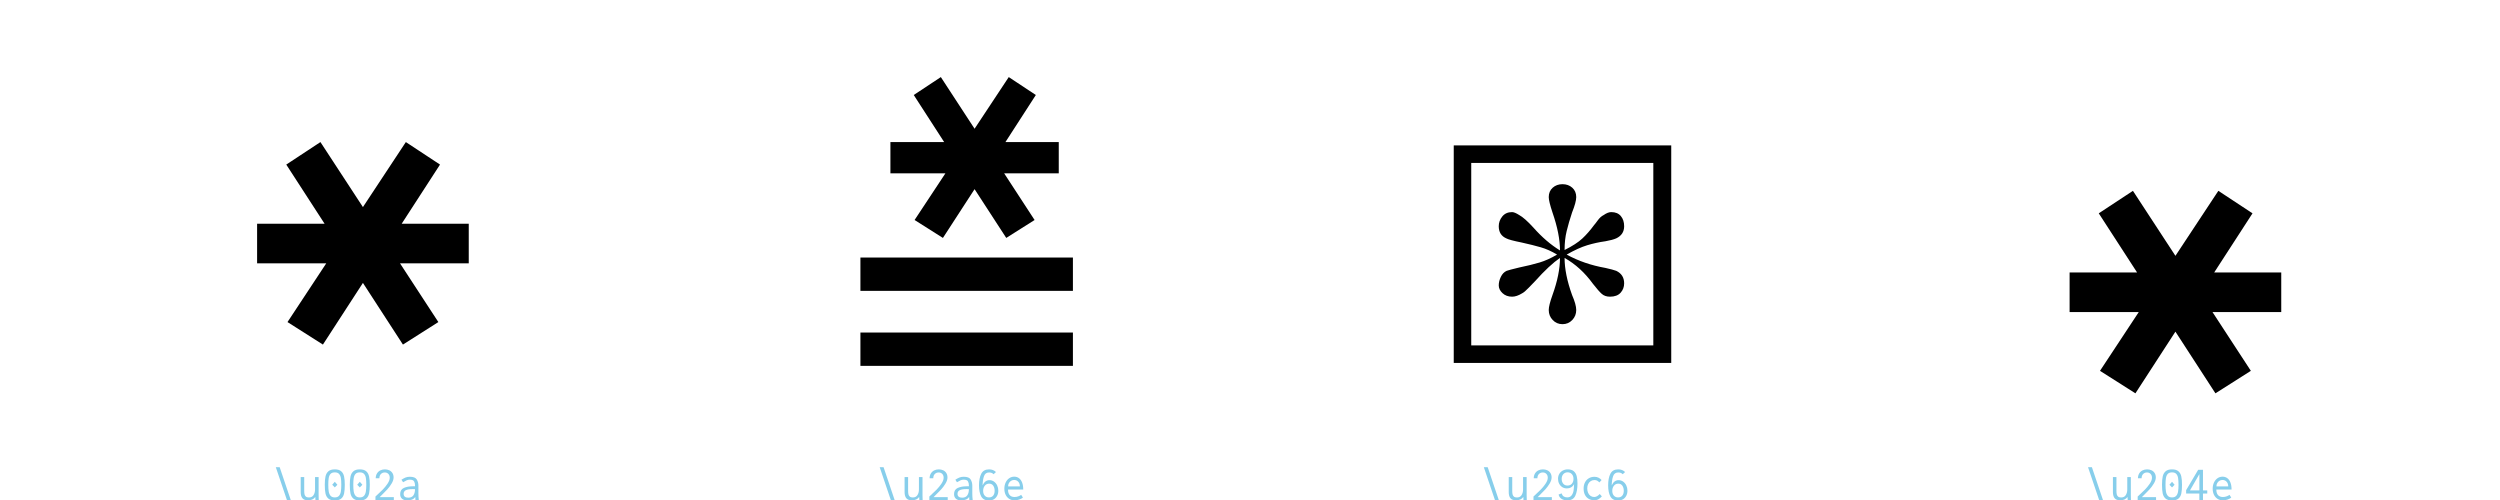
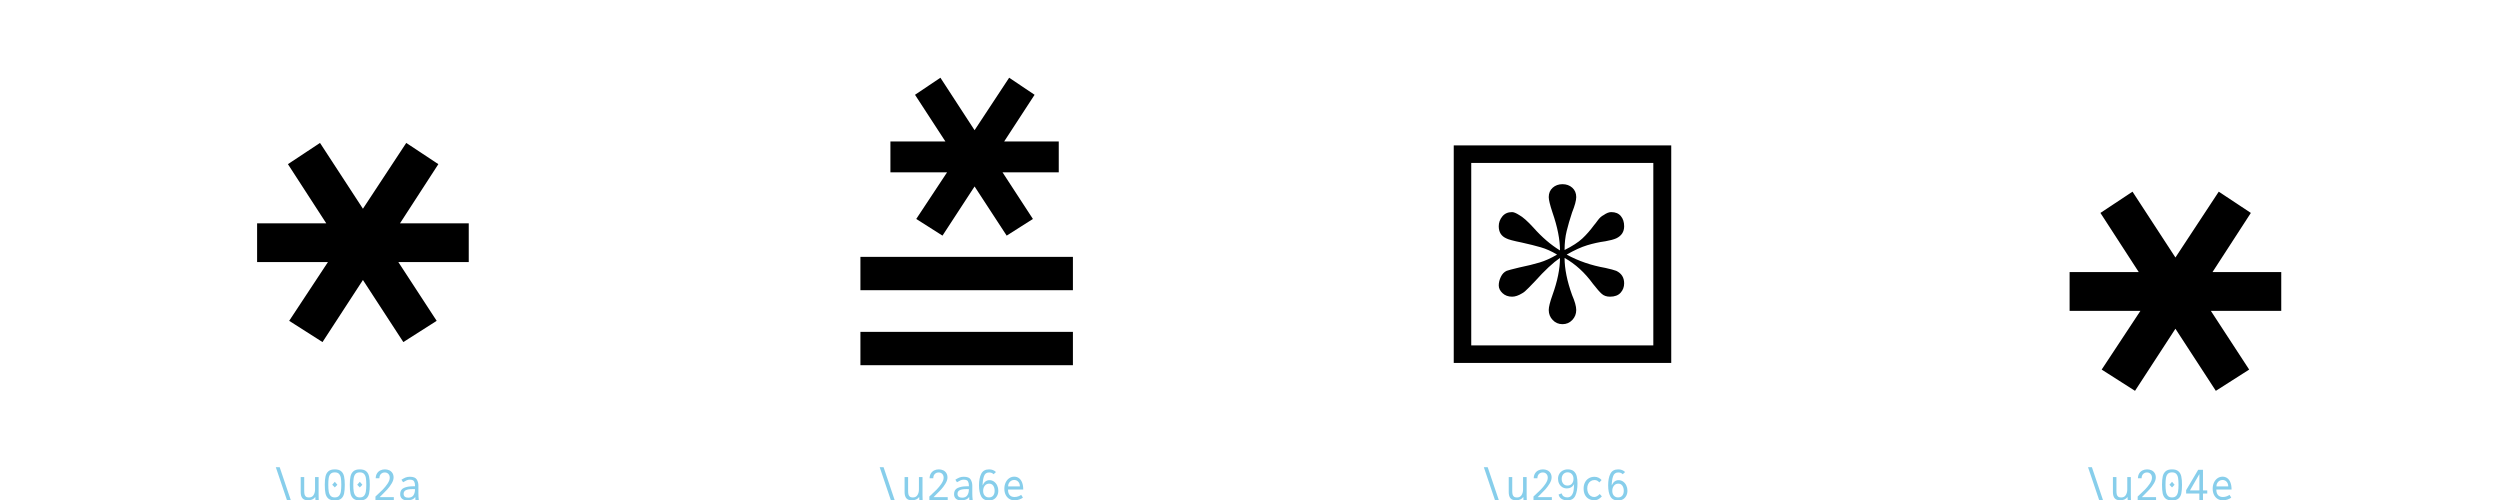
<svg xmlns="http://www.w3.org/2000/svg" xmlns:xlink="http://www.w3.org/1999/xlink" width="600pt" height="120pt" viewBox="0 0 600 120" version="1.1">
  <defs>
    <g>
-       <symbol overflow="visible" id="glyph3042870-0">
+       <symbol overflow="visible" id="glyph3327270-0">
        <path style="stroke:none;" d="M 3.602 17 L 3.602 -72.5 L 56.398 -72.5 L 56.398 17 Z M 8.801 11.801 L 51.199 11.801 L 51.199 -67.301 L 8.801 -67.301 Z M 16.301 -45 C 16.234 -50.066 17.602 -53.367 20.398 -54.898 C 23.199 -56.434 26.168 -57.199 29.301 -57.199 C 33.566 -57.199 36.867 -56.215 39.199 -54.25 C 41.531 -52.285 42.699 -49.465 42.699 -45.801 C 42.699 -43.535 42.117 -41.516 40.949 -39.75 C 39.781 -37.984 38.102 -35.965 35.898 -33.699 L 34.199 -31.898 C 33.199 -31.098 32.535 -30.434 32.199 -29.898 C 31.867 -29.367 31.699 -28.602 31.699 -27.602 L 31.699 -25 L 26 -25 L 26 -27.602 C 26 -28.801 26.035 -29.699 26.102 -30.301 C 26.168 -30.898 26.434 -31.535 26.898 -32.199 C 27.367 -33 28.016 -33.816 28.852 -34.648 C 29.684 -35.484 30.5 -36.266 31.301 -37 C 33.102 -38.602 34.418 -40 35.25 -41.199 C 36.082 -42.398 36.5 -43.832 36.5 -45.5 C 36.5 -47.5 35.832 -49.035 34.5 -50.102 C 33.168 -51.168 31.234 -51.699 28.699 -51.699 C 26.965 -51.699 25.418 -51.168 24.051 -50.102 C 22.684 -49.035 22.035 -47.332 22.102 -45 Z M 34.699 -16.301 C 34.699 -14.898 34.184 -13.699 33.148 -12.699 C 32.117 -11.699 30.898 -11.199 29.5 -11.199 C 28.102 -11.199 26.898 -11.699 25.898 -12.699 C 24.898 -13.699 24.398 -14.898 24.398 -16.301 C 24.398 -17.168 24.602 -17.934 25 -18.602 C 25.199 -19.469 25.566 -20.102 26.102 -20.5 C 26.633 -20.898 27.367 -21.168 28.301 -21.301 C 28.566 -21.367 28.965 -21.398 29.5 -21.398 C 30.898 -21.398 32.117 -20.898 33.148 -19.898 C 34.184 -18.898 34.699 -17.699 34.699 -16.301 Z M 23.199 -10.199 C 24.602 -10.199 25.801 -9.699 26.801 -8.699 C 27.801 -7.699 28.301 -6.5 28.301 -5.102 C 28.301 -3.633 27.801 -2.398 26.801 -1.398 C 25.801 -0.398 24.602 0.102 23.199 0.102 C 21.801 0.102 20.602 -0.398 19.602 -1.398 C 18.602 -2.398 18.102 -3.633 18.102 -5.102 C 18.102 -6.5 18.602 -7.699 19.602 -8.699 C 20.602 -9.699 21.801 -10.199 23.199 -10.199 Z M 35.801 -10.199 C 37.199 -10.199 38.418 -9.699 39.449 -8.699 C 40.484 -7.699 41 -6.5 41 -5.102 C 41 -3.633 40.484 -2.398 39.449 -1.398 C 38.418 -0.398 37.199 0.102 35.801 0.102 C 34.398 0.102 33.199 -0.398 32.199 -1.398 C 31.199 -2.398 30.699 -3.633 30.699 -5.102 C 30.699 -6.5 31.199 -7.699 32.199 -8.699 C 33.199 -9.699 34.398 -10.199 35.801 -10.199 Z M 35.801 -10.199 " />
      </symbol>
-       <symbol overflow="visible" id="glyph3042870-1">
-         <path style="stroke:none;" d="M 39.301 -32.199 L 55.398 -32.199 L 55.398 -22.699 L 38.898 -22.699 L 48.102 -8.602 L 39.602 -3.199 L 30 -18 L 20.398 -3.199 L 11.898 -8.602 L 21.199 -22.699 L 4.602 -22.699 L 4.602 -32.199 L 20.801 -32.199 L 11.602 -46.398 L 19.801 -51.801 L 30 -36.199 L 40.301 -51.801 L 48.5 -46.398 Z M 39.301 -32.199 " />
+       <symbol overflow="visible" id="glyph3327270-1">
+         <path style="stroke:none;" d="M 38.898 -32.102 L 55.398 -32.102 L 55.398 -22.801 L 38.5 -22.801 L 47.699 -8.699 L 39.699 -3.602 L 30 -18.5 L 20.301 -3.602 L 12.301 -8.699 L 21.602 -22.801 L 4.602 -22.801 L 4.602 -32.102 L 21.199 -32.102 L 12 -46.301 L 19.699 -51.398 L 30 -35.602 L 40.398 -51.398 L 48.102 -46.301 Z M 38.898 -32.102 " />
      </symbol>
-       <symbol overflow="visible" id="glyph3042870-2">
-         <path style="stroke:none;" d="M 24.301 -44.398 L 17.5 -48.699 L 24.898 -59.898 L 11.699 -59.898 L 11.699 -67.398 L 24.602 -67.398 L 17.301 -78.699 L 23.801 -83 L 31.898 -70.602 L 40.102 -83 L 46.602 -78.699 L 39.301 -67.398 L 52.102 -67.398 L 52.102 -59.898 L 39 -59.898 L 46.301 -48.699 L 39.5 -44.398 L 31.898 -56.102 Z M 4.5 -31.699 L 4.5 -39.699 L 55.5 -39.699 L 55.5 -31.699 Z M 55.5 -13.699 L 4.5 -13.699 L 4.5 -21.699 L 55.5 -21.699 Z M 55.5 -13.699 " />
+       <symbol overflow="visible" id="glyph3327270-2">
+         <path style="stroke:none;" d="M 24.199 -44.801 L 17.898 -48.801 L 25.301 -60 L 11.699 -60 L 11.699 -67.398 L 24.898 -67.398 L 17.602 -78.602 L 23.699 -82.699 L 31.898 -70.102 L 40.199 -82.699 L 46.301 -78.602 L 39 -67.398 L 52.102 -67.398 L 52.102 -60 L 38.602 -60 L 45.898 -48.801 L 39.602 -44.801 L 31.898 -56.602 Z M 4.5 -31.699 L 4.5 -39.699 L 55.5 -39.699 L 55.5 -31.699 Z M 55.5 -13.699 L 4.5 -13.699 L 4.5 -21.699 L 55.5 -21.699 Z M 55.5 -13.699 " />
      </symbol>
-       <symbol overflow="visible" id="glyph3042870-3">
+       <symbol overflow="visible" id="glyph3327270-3">
        <path style="stroke:none;" d="M 54.699 2 L 2.5 2 L 2.5 -50.199 L 54.699 -50.199 Z M 50.398 -2.199 L 50.398 -46 L 6.699 -46 L 6.699 -2.199 Z M 43.398 -17.102 C 43.398 -16.234 43.117 -15.484 42.551 -14.852 C 41.984 -14.219 41.133 -13.898 40 -13.898 C 39.199 -13.898 38.551 -14.117 38.051 -14.551 C 37.551 -14.984 36.832 -15.801 35.898 -17 C 33.965 -19.668 31.699 -21.734 29.102 -23.199 C 29.102 -20.602 29.699 -17.633 30.898 -14.301 C 31.566 -12.766 31.898 -11.566 31.898 -10.699 C 31.898 -9.766 31.582 -8.965 30.949 -8.301 C 30.316 -7.633 29.535 -7.301 28.602 -7.301 C 27.668 -7.301 26.883 -7.633 26.25 -8.301 C 25.617 -8.969 25.301 -9.766 25.301 -10.699 C 25.301 -11.434 25.602 -12.633 26.199 -14.301 C 27.398 -17.633 28 -20.602 28 -23.199 C 26.332 -22.066 24.332 -20.199 22 -17.602 C 21.668 -17.266 21.168 -16.75 20.5 -16.051 C 19.832 -15.352 19.301 -14.898 18.898 -14.699 C 18.031 -14.168 17.234 -13.898 16.5 -13.898 C 15.566 -13.898 14.801 -14.184 14.199 -14.75 C 13.602 -15.316 13.301 -15.934 13.301 -16.602 C 13.301 -17.266 13.465 -17.949 13.801 -18.648 C 14.133 -19.348 14.602 -19.832 15.199 -20.102 C 15.531 -20.234 16.535 -20.5 18.199 -20.898 C 20.133 -21.301 21.766 -21.699 23.102 -22.102 C 24.434 -22.5 25.832 -23.133 27.301 -24 C 25.969 -24.801 24.668 -25.383 23.398 -25.75 C 22.133 -26.117 20.602 -26.5 18.801 -26.898 C 16.801 -27.301 15.566 -27.633 15.102 -27.898 C 13.902 -28.434 13.301 -29.398 13.301 -30.801 C 13.301 -31.668 13.582 -32.449 14.148 -33.148 C 14.715 -33.848 15.5 -34.199 16.5 -34.199 C 16.898 -34.199 17.465 -33.965 18.199 -33.5 C 19.066 -33.035 20.199 -32.035 21.602 -30.5 C 23.668 -28.168 25.801 -26.332 28 -25 C 28 -27.602 27.398 -30.633 26.199 -34.102 C 25.602 -35.902 25.301 -37.133 25.301 -37.801 C 25.301 -38.734 25.617 -39.484 26.25 -40.051 C 26.883 -40.617 27.668 -40.898 28.602 -40.898 C 29.535 -40.898 30.316 -40.617 30.949 -40.051 C 31.582 -39.484 31.898 -38.734 31.898 -37.801 C 31.898 -37 31.566 -35.766 30.898 -34.102 C 30.367 -32.5 29.934 -31.016 29.602 -29.648 C 29.266 -28.281 29.102 -26.766 29.102 -25.102 C 30.969 -26.035 32.383 -26.949 33.352 -27.852 C 34.316 -28.75 35.266 -29.832 36.199 -31.102 C 36.332 -31.234 36.617 -31.602 37.051 -32.199 C 37.484 -32.801 37.965 -33.234 38.5 -33.5 C 39.168 -33.965 39.766 -34.199 40.301 -34.199 C 41.301 -34.199 42.066 -33.883 42.602 -33.25 C 43.133 -32.617 43.398 -31.801 43.398 -30.801 C 43.398 -29.469 42.766 -28.5 41.5 -27.898 C 40.898 -27.633 40.035 -27.398 38.898 -27.199 C 37.434 -27 35.984 -26.684 34.551 -26.25 C 33.117 -25.816 31.465 -25.066 29.602 -24 C 32.402 -22.465 35.5 -21.398 38.898 -20.801 C 40.098 -20.535 40.965 -20.301 41.5 -20.102 C 42.766 -19.5 43.398 -18.5 43.398 -17.102 Z M 43.398 -17.102 " />
      </symbol>
-       <symbol overflow="visible" id="glyph3042870-4">
-         <path style="stroke:none;" d="M 39.301 -8.801 L 55.398 -8.801 L 55.398 0.699 L 38.898 0.699 L 48.102 14.801 L 39.602 20.199 L 30 5.398 L 20.398 20.199 L 11.898 14.801 L 21.199 0.699 L 4.602 0.699 L 4.602 -8.801 L 20.801 -8.801 L 11.602 -23 L 19.801 -28.398 L 30 -12.801 L 40.301 -28.398 L 48.5 -23 Z M 39.301 -8.801 " />
+       <symbol overflow="visible" id="glyph3327270-4">
+         <path style="stroke:none;" d="M 38.898 -8.699 L 55.398 -8.699 L 55.398 0.602 L 38.5 0.602 L 47.699 14.699 L 39.699 19.801 L 30 4.898 L 20.301 19.801 L 12.301 14.699 L 21.602 0.602 L 4.602 0.602 L 4.602 -8.699 L 21.199 -8.699 L 12 -22.898 L 19.699 -28 L 30 -12.199 L 40.398 -28 L 48.102 -22.898 Z M 38.898 -8.699 " />
      </symbol>
-       <symbol overflow="visible" id="glyph3042871-0">
+       <symbol overflow="visible" id="glyph3327271-0">
        <path style="stroke:none;" d="M 0.359 1.699 L 0.359 -7.25 L 5.641 -7.25 L 5.641 1.699 Z M 0.879 1.18 L 5.121 1.18 L 5.121 -6.73 L 0.879 -6.73 Z M 1.629 -4.5 C 1.621 -5.008 1.762 -5.336 2.039 -5.488 C 2.32 -5.645 2.617 -5.719 2.93 -5.719 C 3.355 -5.719 3.688 -5.621 3.922 -5.426 C 4.152 -5.23 4.27 -4.945 4.27 -4.578 C 4.27 -4.352 4.211 -4.152 4.094 -3.977 C 3.977 -3.801 3.809 -3.598 3.59 -3.371 L 3.422 -3.191 C 3.32 -3.109 3.254 -3.043 3.219 -2.988 C 3.188 -2.938 3.172 -2.859 3.172 -2.762 L 3.172 -2.5 L 2.602 -2.5 L 2.602 -2.762 C 2.602 -2.879 2.602 -2.969 2.609 -3.031 C 2.617 -3.09 2.645 -3.152 2.691 -3.219 C 2.738 -3.301 2.801 -3.383 2.887 -3.465 C 2.969 -3.547 3.051 -3.625 3.129 -3.699 C 3.309 -3.859 3.441 -4 3.523 -4.121 C 3.609 -4.242 3.648 -4.383 3.648 -4.551 C 3.648 -4.75 3.582 -4.902 3.449 -5.012 C 3.316 -5.117 3.125 -5.172 2.871 -5.172 C 2.695 -5.172 2.543 -5.117 2.406 -5.012 C 2.27 -4.902 2.203 -4.734 2.211 -4.5 Z M 3.469 -1.629 C 3.469 -1.488 3.418 -1.371 3.316 -1.27 C 3.211 -1.168 3.09 -1.121 2.949 -1.121 C 2.809 -1.121 2.691 -1.172 2.59 -1.27 C 2.488 -1.371 2.441 -1.488 2.441 -1.629 C 2.441 -1.715 2.461 -1.793 2.5 -1.859 C 2.52 -1.945 2.559 -2.012 2.609 -2.051 C 2.664 -2.09 2.738 -2.117 2.828 -2.129 C 2.855 -2.137 2.898 -2.141 2.949 -2.141 C 3.09 -2.141 3.211 -2.09 3.316 -1.988 C 3.418 -1.891 3.469 -1.77 3.469 -1.629 Z M 2.32 -1.02 C 2.461 -1.02 2.578 -0.969 2.68 -0.871 C 2.781 -0.77 2.828 -0.648 2.828 -0.512 C 2.828 -0.363 2.781 -0.238 2.68 -0.141 C 2.578 -0.039 2.461 0.012 2.32 0.012 C 2.18 0.012 2.059 -0.039 1.961 -0.141 C 1.859 -0.238 1.809 -0.363 1.809 -0.512 C 1.809 -0.652 1.859 -0.77 1.961 -0.871 C 2.059 -0.969 2.18 -1.02 2.32 -1.02 Z M 3.578 -1.02 C 3.719 -1.02 3.84 -0.969 3.945 -0.871 C 4.047 -0.77 4.102 -0.648 4.102 -0.512 C 4.102 -0.363 4.047 -0.238 3.945 -0.141 C 3.84 -0.039 3.719 0.012 3.578 0.012 C 3.438 0.012 3.32 -0.039 3.219 -0.141 C 3.121 -0.238 3.07 -0.363 3.07 -0.512 C 3.07 -0.652 3.121 -0.77 3.219 -0.871 C 3.32 -0.969 3.441 -1.02 3.578 -1.02 Z M 3.578 -1.02 " />
      </symbol>
-       <symbol overflow="visible" id="glyph3042871-1">
+       <symbol overflow="visible" id="glyph3327271-1">
        <path style="stroke:none;" d="M 5.078 1.898 L 4.16 1.898 L 0.852 -7.879 L 1.781 -7.879 Z M 5.078 1.898 " />
      </symbol>
-       <symbol overflow="visible" id="glyph3042871-2">
+       <symbol overflow="visible" id="glyph3327271-2">
        <path style="stroke:none;" d="M 2.578 0.07 C 1.961 0.07 1.512 -0.098 1.238 -0.43 C 0.965 -0.762 0.828 -1.254 0.828 -1.898 L 0.828 -5.5 L 1.672 -5.5 L 1.672 -2.238 C 1.672 -1.887 1.695 -1.598 1.746 -1.371 C 1.797 -1.145 1.902 -0.961 2.066 -0.82 C 2.23 -0.68 2.473 -0.609 2.801 -0.609 C 3.301 -0.609 3.672 -0.797 3.91 -1.172 C 4.148 -1.543 4.27 -1.992 4.27 -2.52 L 4.27 -5.5 L 5.129 -5.5 L 5.129 -1.191 C 5.129 -0.969 5.137 -0.699 5.148 -0.379 L 5.16 0 L 4.371 0 L 4.328 -0.73 C 3.961 -0.195 3.379 0.07 2.578 0.07 Z M 2.578 0.07 " />
      </symbol>
-       <symbol overflow="visible" id="glyph3042871-3">
+       <symbol overflow="visible" id="glyph3327271-3">
        <path style="stroke:none;" d="M 3.012 0.102 C 2.324 0.102 1.809 -0.047 1.461 -0.344 C 1.113 -0.641 0.887 -1.055 0.773 -1.578 C 0.664 -2.105 0.609 -2.801 0.609 -3.66 C 0.609 -4.48 0.668 -5.148 0.785 -5.672 C 0.902 -6.191 1.137 -6.602 1.484 -6.898 C 1.836 -7.199 2.344 -7.352 3.012 -7.352 C 3.676 -7.352 4.184 -7.203 4.535 -6.906 C 4.887 -6.609 5.117 -6.199 5.234 -5.676 C 5.352 -5.152 5.41 -4.48 5.41 -3.66 C 5.41 -2.801 5.355 -2.105 5.246 -1.578 C 5.137 -1.051 4.906 -0.641 4.559 -0.344 C 4.211 -0.047 3.695 0.102 3.012 0.102 Z M 3.012 -0.621 C 3.449 -0.621 3.785 -0.746 4.012 -0.996 C 4.238 -1.246 4.387 -1.582 4.461 -2.012 C 4.535 -2.438 4.57 -2.988 4.57 -3.66 C 4.57 -4.34 4.535 -4.887 4.465 -5.297 C 4.395 -5.707 4.25 -6.031 4.023 -6.27 C 3.801 -6.512 3.465 -6.629 3.012 -6.629 C 2.559 -6.629 2.219 -6.512 1.996 -6.27 C 1.773 -6.031 1.625 -5.703 1.555 -5.297 C 1.484 -4.887 1.449 -4.34 1.449 -3.66 C 1.449 -2.988 1.488 -2.438 1.559 -2.012 C 1.633 -1.582 1.785 -1.246 2.012 -0.996 C 2.238 -0.746 2.57 -0.621 3.012 -0.621 Z M 3.629 -3.66 L 3.012 -3.02 L 2.391 -3.66 L 3.012 -4.371 Z M 3.629 -3.66 " />
      </symbol>
-       <symbol overflow="visible" id="glyph3042871-4">
+       <symbol overflow="visible" id="glyph3327271-4">
        <path style="stroke:none;" d="M 0.77 -0.84 L 0.988 -1.039 C 1.57 -1.566 2.074 -2.047 2.504 -2.484 C 2.934 -2.922 3.324 -3.398 3.676 -3.922 C 4.023 -4.441 4.199 -4.914 4.199 -5.34 C 4.199 -5.727 4.09 -6.035 3.863 -6.266 C 3.641 -6.496 3.355 -6.609 3.012 -6.609 C 2.629 -6.609 2.316 -6.484 2.074 -6.23 C 1.832 -5.977 1.711 -5.641 1.711 -5.219 L 0.828 -5.219 C 0.836 -5.672 0.941 -6.059 1.141 -6.379 C 1.34 -6.699 1.605 -6.941 1.934 -7.105 C 2.266 -7.27 2.633 -7.352 3.039 -7.352 C 3.414 -7.352 3.758 -7.277 4.074 -7.137 C 4.391 -6.992 4.645 -6.773 4.836 -6.48 C 5.023 -6.188 5.121 -5.828 5.121 -5.41 C 5.121 -4.965 4.969 -4.484 4.664 -3.977 C 4.363 -3.465 4.008 -2.988 3.602 -2.539 C 3.195 -2.094 2.707 -1.598 2.141 -1.051 L 1.781 -0.691 L 5.18 -0.691 L 5.18 0.051 L 0.77 0.051 Z M 0.77 -0.84 " />
      </symbol>
-       <symbol overflow="visible" id="glyph3042871-5">
+       <symbol overflow="visible" id="glyph3327271-5">
        <path style="stroke:none;" d="M 2.43 0.102 C 1.898 0.102 1.477 -0.027 1.164 -0.285 C 0.855 -0.543 0.699 -0.918 0.699 -1.41 C 0.699 -2.129 0.992 -2.625 1.578 -2.891 C 2.168 -3.156 2.867 -3.289 3.68 -3.289 L 4.262 -3.289 L 4.262 -3.559 C 4.262 -3.898 4.184 -4.203 4.035 -4.477 C 3.887 -4.746 3.539 -4.879 3 -4.879 C 2.734 -4.879 2.488 -4.828 2.266 -4.727 C 2.043 -4.621 1.754 -4.465 1.398 -4.262 L 1.012 -4.871 C 1.344 -5.082 1.66 -5.254 1.965 -5.387 C 2.27 -5.516 2.621 -5.578 3.02 -5.578 C 3.875 -5.578 4.43 -5.359 4.691 -4.914 C 4.949 -4.473 5.078 -3.988 5.078 -3.469 L 5.078 -1.551 C 5.078 -1.078 5.109 -0.559 5.172 0 L 4.371 0 L 4.32 -0.75 C 4.148 -0.457 3.887 -0.242 3.539 -0.105 C 3.191 0.031 2.824 0.102 2.43 0.102 Z M 2.648 -0.559 C 3.211 -0.559 3.617 -0.746 3.875 -1.113 C 4.133 -1.484 4.262 -1.98 4.262 -2.602 C 4.027 -2.613 3.848 -2.621 3.719 -2.621 C 2.961 -2.621 2.406 -2.531 2.055 -2.352 C 1.703 -2.172 1.531 -1.879 1.531 -1.48 C 1.531 -1.168 1.629 -0.934 1.824 -0.785 C 2.02 -0.637 2.297 -0.559 2.648 -0.559 Z M 2.648 -0.559 " />
      </symbol>
-       <symbol overflow="visible" id="glyph3042871-6">
+       <symbol overflow="visible" id="glyph3327271-6">
        <path style="stroke:none;" d="M 3.102 0.121 C 2.199 0.121 1.574 -0.203 1.219 -0.855 C 0.867 -1.504 0.691 -2.395 0.691 -3.52 C 0.691 -4.672 0.867 -5.602 1.227 -6.301 C 1.582 -7 2.215 -7.352 3.129 -7.352 C 3.777 -7.352 4.32 -7.137 4.762 -6.711 L 4.18 -6.18 C 3.941 -6.465 3.582 -6.609 3.109 -6.609 C 2.496 -6.609 2.086 -6.309 1.879 -5.699 C 1.672 -5.094 1.562 -4.367 1.551 -3.52 C 1.93 -4.348 2.477 -4.762 3.191 -4.762 C 3.605 -4.762 3.973 -4.645 4.297 -4.41 C 4.617 -4.176 4.871 -3.867 5.051 -3.48 C 5.23 -3.094 5.32 -2.676 5.32 -2.23 C 5.32 -1.777 5.227 -1.371 5.039 -1.016 C 4.852 -0.66 4.594 -0.379 4.262 -0.18 C 3.926 0.02 3.539 0.121 3.102 0.121 Z M 3.078 -0.621 C 3.52 -0.621 3.855 -0.766 4.09 -1.055 C 4.324 -1.344 4.441 -1.73 4.441 -2.211 C 4.441 -2.695 4.328 -3.102 4.105 -3.43 C 3.883 -3.758 3.555 -3.922 3.121 -3.922 C 2.68 -3.922 2.328 -3.754 2.07 -3.422 C 1.809 -3.086 1.68 -2.676 1.68 -2.191 C 1.68 -1.723 1.805 -1.344 2.055 -1.055 C 2.305 -0.766 2.648 -0.621 3.078 -0.621 Z M 3.078 -0.621 " />
      </symbol>
-       <symbol overflow="visible" id="glyph3042871-7">
+       <symbol overflow="visible" id="glyph3327271-7">
        <path style="stroke:none;" d="M 3.23 0.078 C 2.742 0.078 2.316 -0.035 1.945 -0.27 C 1.574 -0.504 1.285 -0.832 1.078 -1.254 C 0.871 -1.68 0.77 -2.164 0.77 -2.711 C 0.77 -3.262 0.875 -3.762 1.086 -4.199 C 1.297 -4.641 1.578 -4.984 1.941 -5.23 C 2.301 -5.477 2.703 -5.602 3.148 -5.602 C 3.574 -5.602 3.953 -5.48 4.273 -5.246 C 4.598 -5.008 4.852 -4.66 5.031 -4.195 C 5.211 -3.73 5.301 -3.172 5.301 -2.512 L 1.648 -2.512 C 1.648 -1.918 1.785 -1.469 2.055 -1.172 C 2.324 -0.871 2.715 -0.719 3.219 -0.719 C 3.555 -0.719 3.863 -0.773 4.145 -0.887 C 4.43 -0.996 4.648 -1.113 4.809 -1.238 L 5.23 -0.578 C 5.031 -0.406 4.742 -0.254 4.363 -0.121 C 3.988 0.012 3.609 0.078 3.23 0.078 Z M 4.5 -3.27 C 4.5 -3.73 4.371 -4.102 4.109 -4.387 C 3.852 -4.668 3.523 -4.809 3.129 -4.809 C 2.863 -4.809 2.621 -4.746 2.398 -4.613 C 2.18 -4.484 2.004 -4.305 1.871 -4.07 C 1.738 -3.836 1.672 -3.57 1.672 -3.27 Z M 4.5 -3.27 " />
      </symbol>
-       <symbol overflow="visible" id="glyph3042871-8">
+       <symbol overflow="visible" id="glyph3327271-8">
        <path style="stroke:none;" d="M 2.879 0.09 C 2.332 0.09 1.871 -0.035 1.488 -0.285 C 1.109 -0.535 0.879 -0.879 0.801 -1.32 L 1.52 -1.59 C 1.625 -1.258 1.793 -1.012 2.016 -0.859 C 2.238 -0.707 2.527 -0.629 2.879 -0.629 C 3.352 -0.629 3.707 -0.801 3.945 -1.141 C 4.184 -1.48 4.332 -1.863 4.395 -2.297 C 4.457 -2.727 4.496 -3.234 4.512 -3.82 C 4.336 -3.48 4.102 -3.223 3.801 -3.047 C 3.5 -2.867 3.16 -2.781 2.781 -2.781 C 2.375 -2.781 2.012 -2.879 1.691 -3.078 C 1.371 -3.281 1.117 -3.559 0.934 -3.91 C 0.75 -4.262 0.66 -4.656 0.66 -5.09 C 0.66 -5.535 0.762 -5.93 0.965 -6.27 C 1.168 -6.609 1.449 -6.875 1.805 -7.066 C 2.16 -7.254 2.559 -7.352 2.988 -7.352 C 3.602 -7.352 4.082 -7.207 4.426 -6.922 C 4.77 -6.633 5.004 -6.242 5.137 -5.75 C 5.266 -5.258 5.328 -4.656 5.328 -3.949 C 5.328 -2.762 5.16 -1.793 4.816 -1.039 C 4.473 -0.285 3.828 0.09 2.879 0.09 Z M 2.91 -3.469 C 3.375 -3.469 3.738 -3.617 3.988 -3.914 C 4.242 -4.211 4.371 -4.602 4.371 -5.078 C 4.371 -5.539 4.242 -5.914 3.984 -6.203 C 3.727 -6.496 3.391 -6.641 2.969 -6.641 C 2.535 -6.641 2.191 -6.492 1.93 -6.199 C 1.668 -5.906 1.539 -5.527 1.539 -5.059 C 1.539 -4.598 1.66 -4.219 1.906 -3.922 C 2.148 -3.621 2.484 -3.469 2.91 -3.469 Z M 2.91 -3.469 " />
      </symbol>
-       <symbol overflow="visible" id="glyph3042871-9">
+       <symbol overflow="visible" id="glyph3327271-9">
        <path style="stroke:none;" d="M 3.328 0.051 C 2.836 0.051 2.398 -0.059 2.016 -0.281 C 1.633 -0.5 1.332 -0.82 1.121 -1.238 C 0.906 -1.66 0.801 -2.16 0.801 -2.738 C 0.801 -3.312 0.91 -3.812 1.137 -4.238 C 1.359 -4.668 1.668 -4.996 2.066 -5.227 C 2.461 -5.457 2.91 -5.57 3.41 -5.57 C 3.785 -5.57 4.117 -5.492 4.414 -5.336 C 4.711 -5.18 4.941 -4.992 5.109 -4.781 L 4.578 -4.219 C 4.418 -4.395 4.25 -4.531 4.074 -4.637 C 3.898 -4.738 3.68 -4.789 3.422 -4.789 C 3.082 -4.789 2.777 -4.703 2.512 -4.535 C 2.242 -4.363 2.035 -4.125 1.891 -3.82 C 1.742 -3.512 1.672 -3.164 1.672 -2.77 C 1.672 -2.383 1.738 -2.035 1.879 -1.719 C 2.02 -1.406 2.215 -1.16 2.469 -0.984 C 2.723 -0.809 3.012 -0.719 3.34 -0.719 C 3.793 -0.719 4.238 -0.961 4.672 -1.441 L 5.18 -0.871 C 4.941 -0.605 4.68 -0.383 4.395 -0.211 C 4.113 -0.035 3.758 0.051 3.328 0.051 Z M 3.328 0.051 " />
      </symbol>
-       <symbol overflow="visible" id="glyph3042871-10">
+       <symbol overflow="visible" id="glyph3327271-10">
        <path style="stroke:none;" d="M 4.441 0 L 3.57 0 L 3.57 -1.559 L 0.398 -1.559 L 0.398 -2.359 L 3.289 -7.25 L 4.441 -7.25 L 4.441 -2.301 L 5.469 -2.301 L 5.469 -1.559 L 4.441 -1.559 Z M 3.578 -6.219 L 1.32 -2.301 L 3.578 -2.301 Z M 3.578 -6.219 " />
      </symbol>
    </g>
  </defs>
-   <g id="surface1427">
+   <g id="surface623">
    <g style="fill:rgb(0%,0%,0%);fill-opacity:1;">
-       <use xlink:href="#glyph3042870-1" x="57.102" y="85.898" />
+       <use xlink:href="#glyph3327270-1" x="57.102" y="85.699" />
    </g>
    <g style="fill:rgb(52.941%,80.784%,92.157%);fill-opacity:1;">
-       <use xlink:href="#glyph3042871-1" x="65.34" y="120" />
-       <use xlink:href="#glyph3042871-2" x="71.34" y="120" />
-       <use xlink:href="#glyph3042871-3" x="77.34" y="120" />
-       <use xlink:href="#glyph3042871-3" x="83.34" y="120" />
-       <use xlink:href="#glyph3042871-4" x="89.34" y="120" />
-       <use xlink:href="#glyph3042871-5" x="95.34" y="120" />
+       <use xlink:href="#glyph3327271-1" x="65.34" y="120" />
+       <use xlink:href="#glyph3327271-2" x="71.34" y="120" />
+       <use xlink:href="#glyph3327271-3" x="77.34" y="120" />
+       <use xlink:href="#glyph3327271-3" x="83.34" y="120" />
+       <use xlink:href="#glyph3327271-4" x="89.34" y="120" />
+       <use xlink:href="#glyph3327271-5" x="95.34" y="120" />
    </g>
    <g style="fill:rgb(0%,0%,0%);fill-opacity:1;">
-       <use xlink:href="#glyph3042870-2" x="202" y="101.5" />
+       <use xlink:href="#glyph3327270-2" x="202" y="101.352" />
    </g>
    <g style="fill:rgb(52.941%,80.784%,92.157%);fill-opacity:1;">
-       <use xlink:href="#glyph3042871-1" x="210.273" y="120" />
-       <use xlink:href="#glyph3042871-2" x="216.273" y="120" />
-       <use xlink:href="#glyph3042871-4" x="222.273" y="120" />
-       <use xlink:href="#glyph3042871-5" x="228.273" y="120" />
-       <use xlink:href="#glyph3042871-6" x="234.273" y="120" />
-       <use xlink:href="#glyph3042871-7" x="240.273" y="120" />
+       <use xlink:href="#glyph3327271-1" x="210.273" y="120" />
+       <use xlink:href="#glyph3327271-2" x="216.273" y="120" />
+       <use xlink:href="#glyph3327271-4" x="222.273" y="120" />
+       <use xlink:href="#glyph3327271-5" x="228.273" y="120" />
+       <use xlink:href="#glyph3327271-6" x="234.273" y="120" />
+       <use xlink:href="#glyph3327271-7" x="240.273" y="120" />
    </g>
    <g style="fill:rgb(0%,0%,0%);fill-opacity:1;">
-       <use xlink:href="#glyph3042870-3" x="346.398" y="85.102" />
+       <use xlink:href="#glyph3327270-3" x="346.398" y="85.102" />
    </g>
    <g style="fill:rgb(52.941%,80.784%,92.157%);fill-opacity:1;">
-       <use xlink:href="#glyph3042871-1" x="355.266" y="120" />
-       <use xlink:href="#glyph3042871-2" x="361.266" y="120" />
-       <use xlink:href="#glyph3042871-4" x="367.266" y="120" />
-       <use xlink:href="#glyph3042871-8" x="373.266" y="120" />
-       <use xlink:href="#glyph3042871-9" x="379.266" y="120" />
-       <use xlink:href="#glyph3042871-6" x="385.266" y="120" />
+       <use xlink:href="#glyph3327271-1" x="355.266" y="120" />
+       <use xlink:href="#glyph3327271-2" x="361.266" y="120" />
+       <use xlink:href="#glyph3327271-4" x="367.266" y="120" />
+       <use xlink:href="#glyph3327271-8" x="373.266" y="120" />
+       <use xlink:href="#glyph3327271-9" x="379.266" y="120" />
+       <use xlink:href="#glyph3327271-6" x="385.266" y="120" />
    </g>
    <g style="fill:rgb(0%,0%,0%);fill-opacity:1;">
-       <use xlink:href="#glyph3042870-4" x="492.102" y="74.199" />
+       <use xlink:href="#glyph3327270-4" x="492.102" y="74" />
    </g>
    <g style="fill:rgb(52.941%,80.784%,92.157%);fill-opacity:1;">
-       <use xlink:href="#glyph3042871-1" x="500.273" y="120" />
-       <use xlink:href="#glyph3042871-2" x="506.273" y="120" />
-       <use xlink:href="#glyph3042871-4" x="512.273" y="120" />
-       <use xlink:href="#glyph3042871-3" x="518.273" y="120" />
-       <use xlink:href="#glyph3042871-10" x="524.273" y="120" />
-       <use xlink:href="#glyph3042871-7" x="530.273" y="120" />
+       <use xlink:href="#glyph3327271-1" x="500.273" y="120" />
+       <use xlink:href="#glyph3327271-2" x="506.273" y="120" />
+       <use xlink:href="#glyph3327271-4" x="512.273" y="120" />
+       <use xlink:href="#glyph3327271-3" x="518.273" y="120" />
+       <use xlink:href="#glyph3327271-10" x="524.273" y="120" />
+       <use xlink:href="#glyph3327271-7" x="530.273" y="120" />
    </g>
  </g>
</svg>
